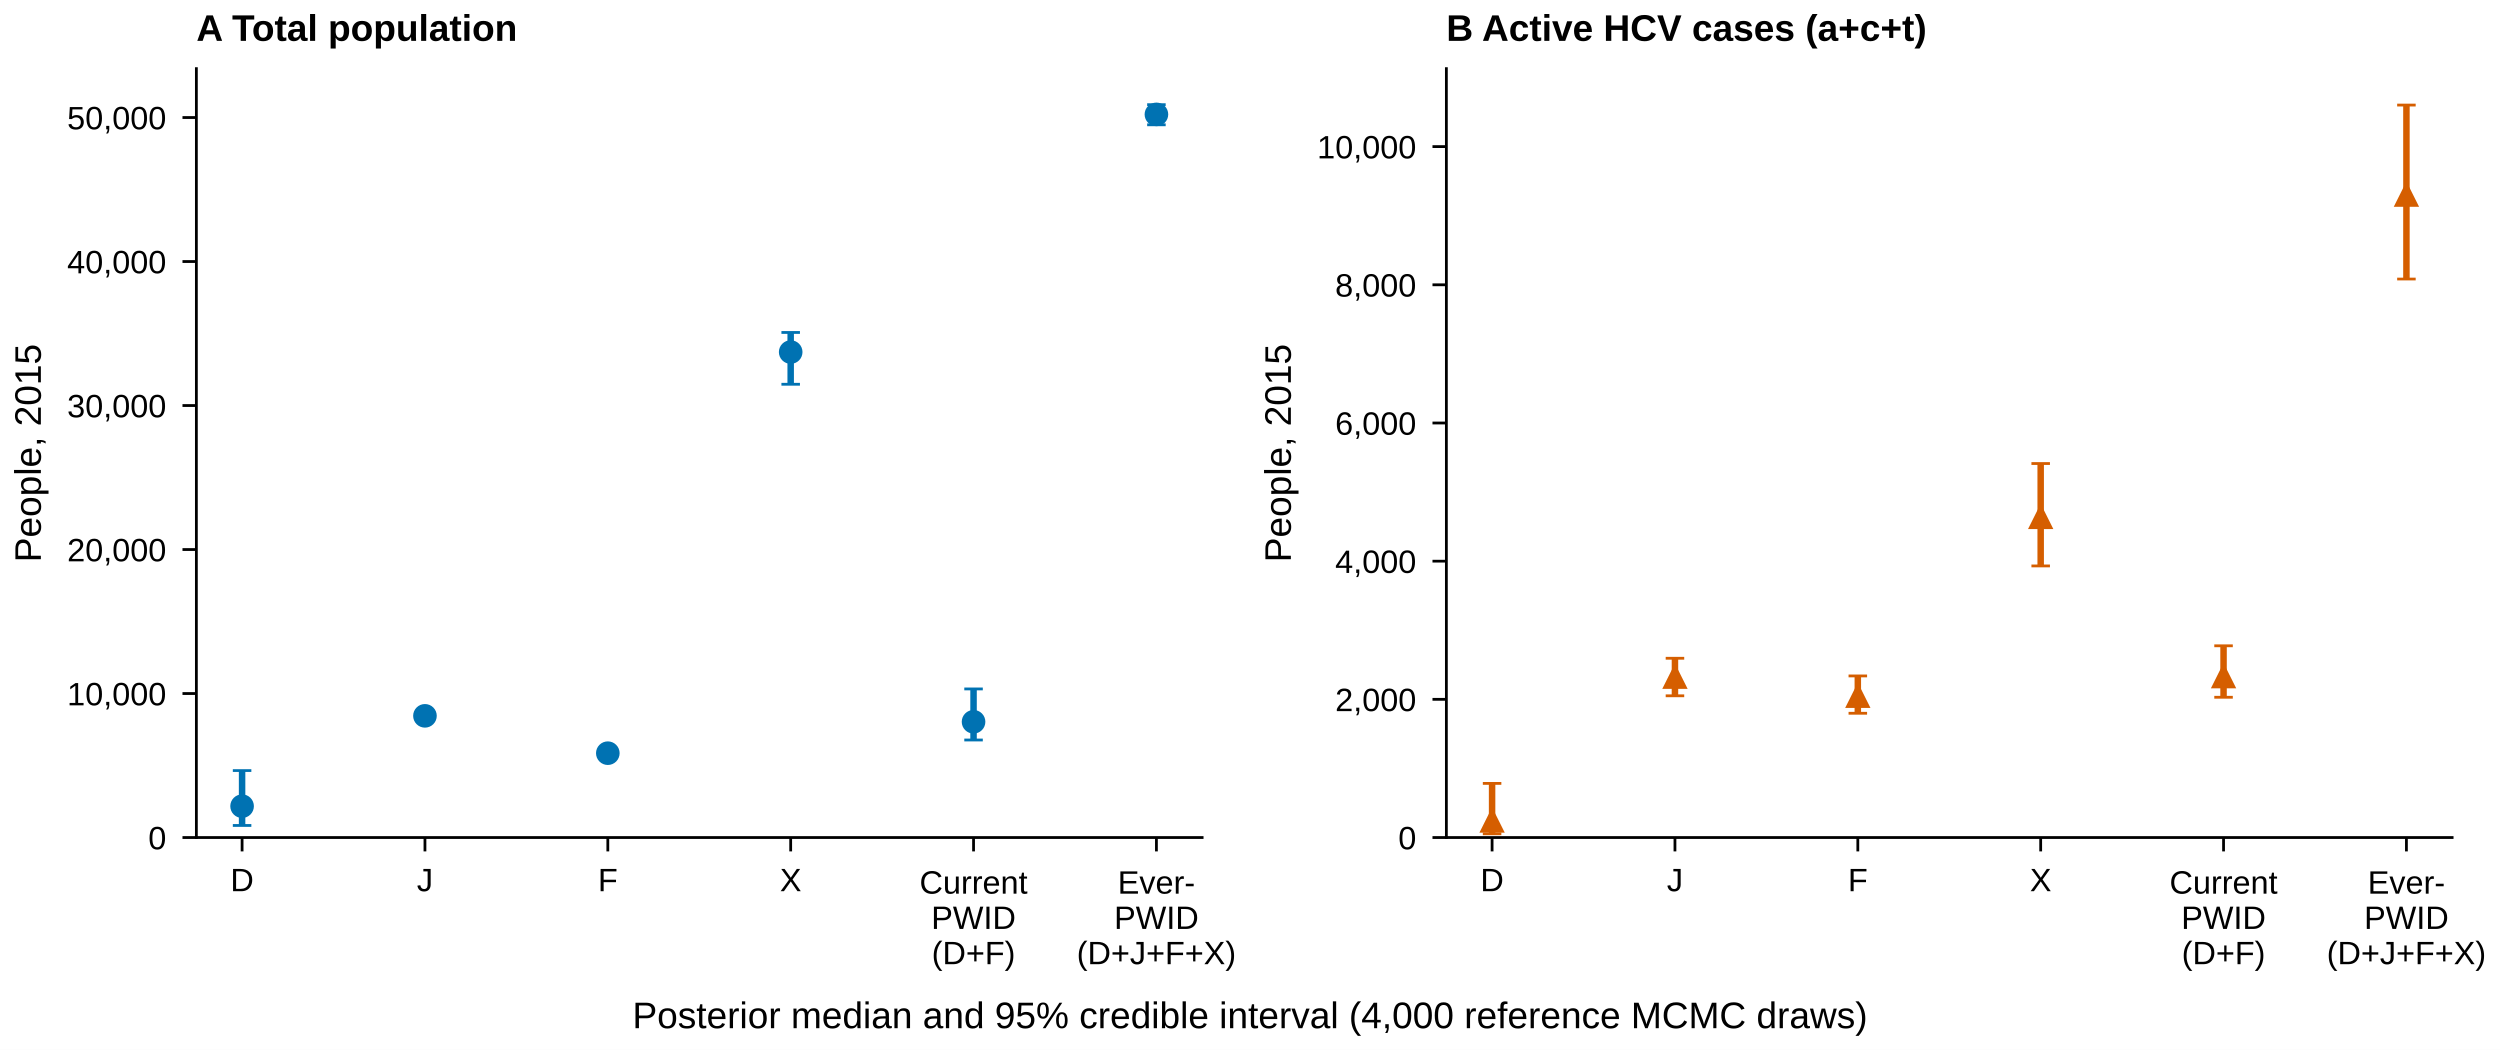
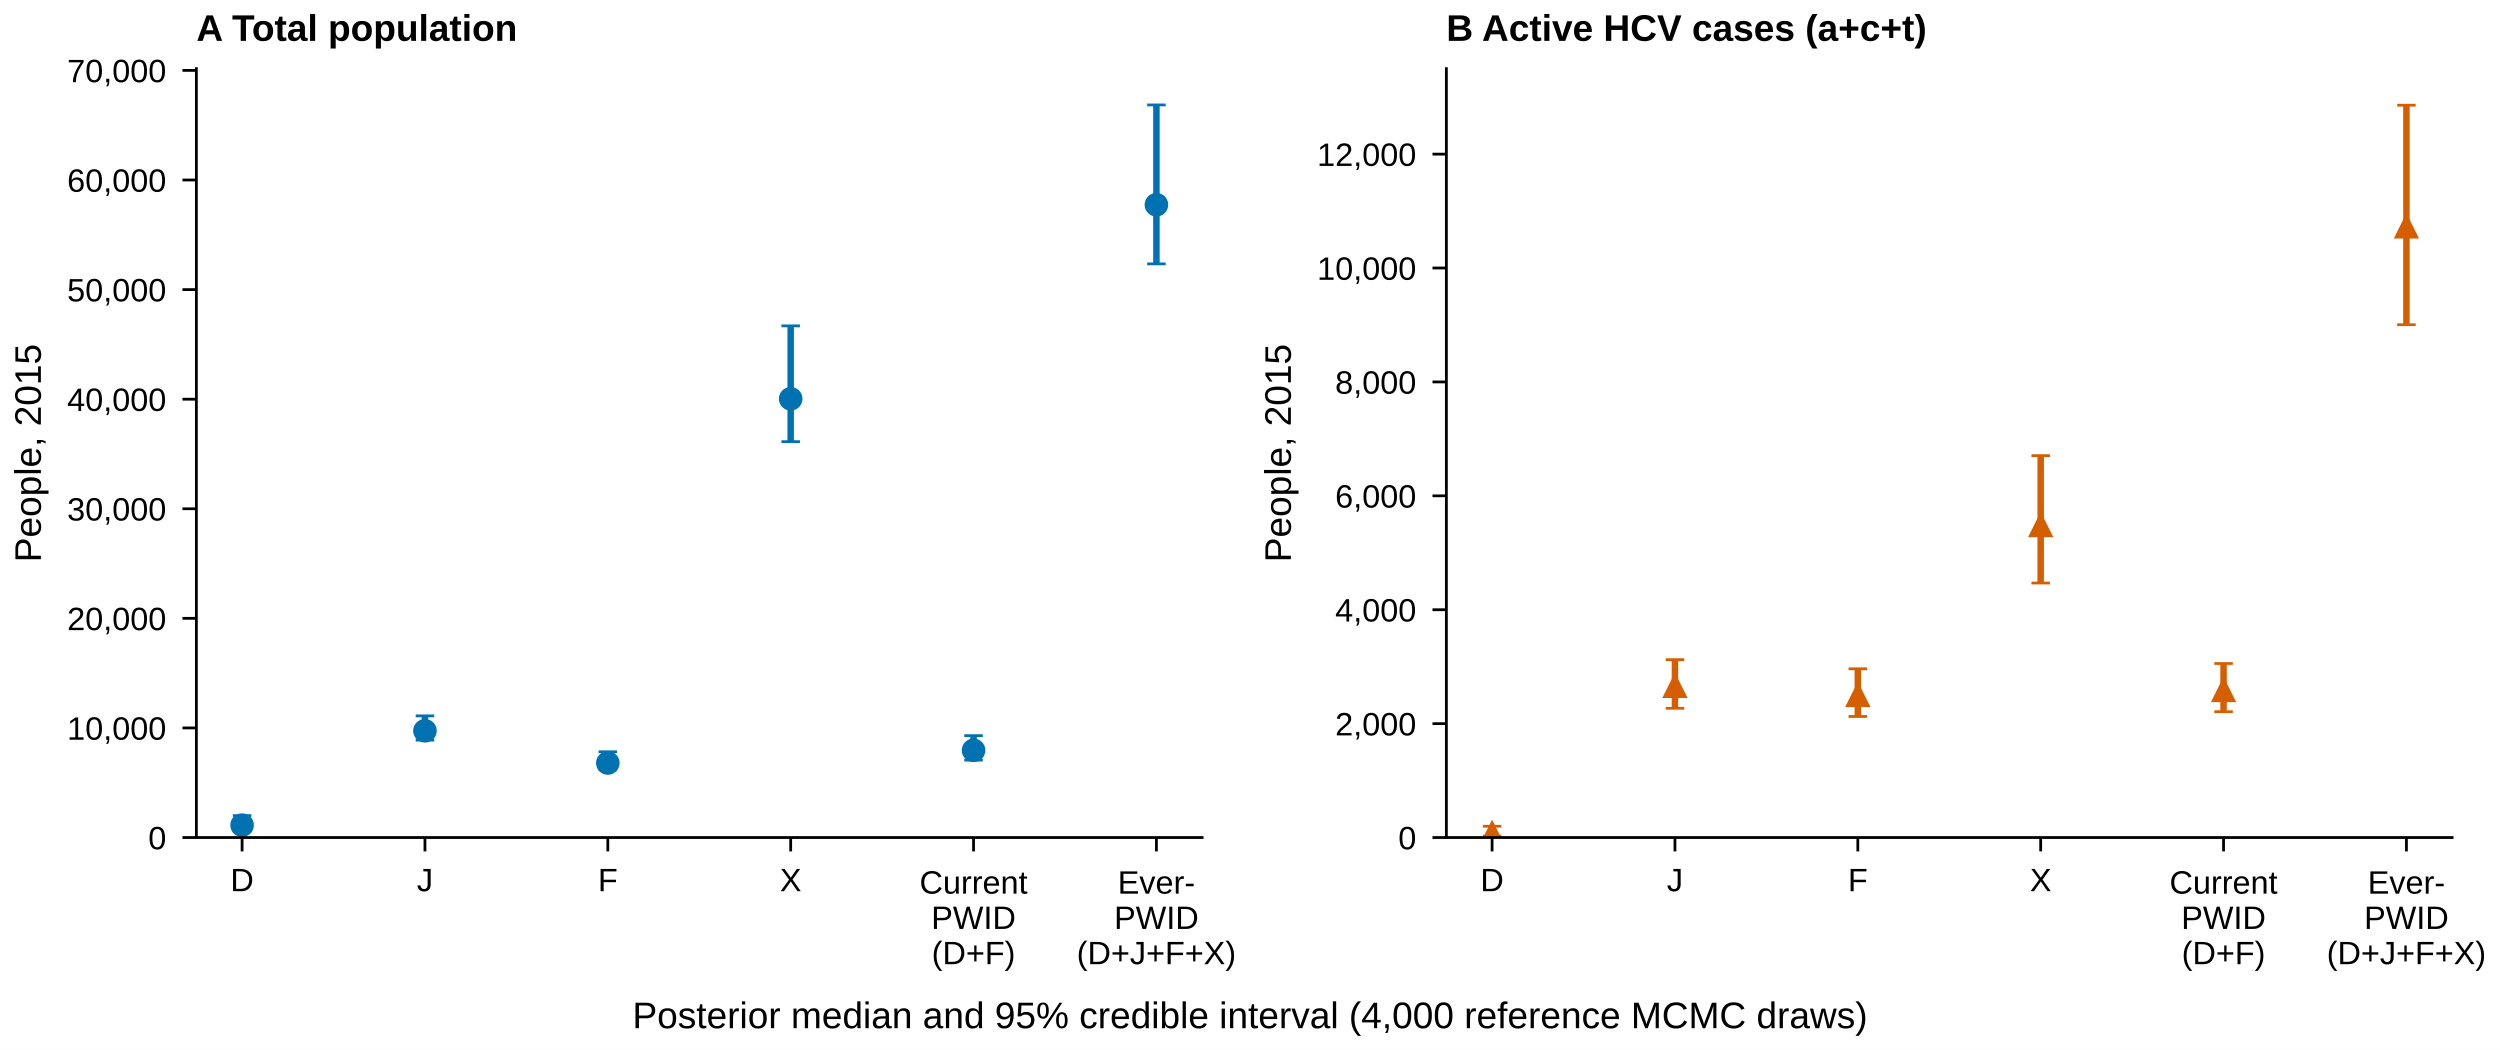
<svg xmlns="http://www.w3.org/2000/svg" xmlns:xlink="http://www.w3.org/1999/xlink" width="540pt" height="226.772pt" viewBox="0 0 540 226.772" version="1.1">
  <defs>
    <style type="text/css">*{stroke-linejoin: round; stroke-linecap: butt}</style>
  </defs>
  <g id="figure_1">
    <g id="patch_1">
      <path d="M 0 226.772  L 540 226.772  L 540 0  L 0 0  z " style="fill: #ffffff" />
    </g>
    <g id="axes_1">
      <g id="patch_2">
        <path d="M 42.416 180.907  L 259.661 180.907  L 259.661 14.824  L 42.416 14.824  z " style="fill: #ffffff" />
      </g>
      <g id="matplotlib.axis_1">
        <g id="xtick_1">
          <g id="line2d_1">
            <defs>
-               <path id="m31b1b0a146" d="M 0 0  L 0 3  " style="stroke: #000000; stroke-width: 0.6" />
+               <path id="mb63ee80dbb" d="M 0 0  L 0 3  " style="stroke: #000000; stroke-width: 0.6" />
            </defs>
            <g>
-               <use xlink:href="#m31b1b0a146" x="52.291" y="180.907" style="stroke: #000000; stroke-width: 0.6" />
+               <use xlink:href="#mb63ee80dbb" x="52.291" y="180.907" style="stroke: #000000; stroke-width: 0.6" />
            </g>
          </g>
          <g id="text_1">
            <text style="font-size: 7px; font-family: 'Arial', 'Helvetica', 'DejaVu Sans', sans-serif; text-anchor: middle" x="52.291" y="192.503" transform="rotate(-0 52.29081 192.5031)">D</text>
          </g>
        </g>
        <g id="xtick_2">
          <g id="line2d_2">
            <g>
-               <use xlink:href="#m31b1b0a146" x="91.79" y="180.907" style="stroke: #000000; stroke-width: 0.6" />
+               <use xlink:href="#mb63ee80dbb" x="91.79" y="180.907" style="stroke: #000000; stroke-width: 0.6" />
            </g>
          </g>
          <g id="text_2">
            <text style="font-size: 7px; font-family: 'Arial', 'Helvetica', 'DejaVu Sans', sans-serif; text-anchor: middle" x="91.79" y="192.503" transform="rotate(-0 91.78999 192.5031)">J</text>
          </g>
        </g>
        <g id="xtick_3">
          <g id="line2d_3">
            <g>
-               <use xlink:href="#m31b1b0a146" x="131.289" y="180.907" style="stroke: #000000; stroke-width: 0.6" />
+               <use xlink:href="#mb63ee80dbb" x="131.289" y="180.907" style="stroke: #000000; stroke-width: 0.6" />
            </g>
          </g>
          <g id="text_3">
            <text style="font-size: 7px; font-family: 'Arial', 'Helvetica', 'DejaVu Sans', sans-serif; text-anchor: middle" x="131.289" y="192.503" transform="rotate(-0 131.2892 192.5031)">F</text>
          </g>
        </g>
        <g id="xtick_4">
          <g id="line2d_4">
            <g>
-               <use xlink:href="#m31b1b0a146" x="170.788" y="180.907" style="stroke: #000000; stroke-width: 0.6" />
+               <use xlink:href="#mb63ee80dbb" x="170.788" y="180.907" style="stroke: #000000; stroke-width: 0.6" />
            </g>
          </g>
          <g id="text_4">
            <text style="font-size: 7px; font-family: 'Arial', 'Helvetica', 'DejaVu Sans', sans-serif; text-anchor: middle" x="170.788" y="192.503" transform="rotate(-0 170.7883 192.5031)">X</text>
          </g>
        </g>
        <g id="xtick_5">
          <g id="line2d_5">
            <g>
-               <use xlink:href="#m31b1b0a146" x="210.287" y="180.907" style="stroke: #000000; stroke-width: 0.6" />
+               <use xlink:href="#mb63ee80dbb" x="210.287" y="180.907" style="stroke: #000000; stroke-width: 0.6" />
            </g>
          </g>
          <g id="text_5">
            <text style="font-size: 7px; font-family: 'Arial', 'Helvetica', 'DejaVu Sans', sans-serif" transform="translate(198.6177 193.0277)">Current</text>
            <text style="font-size: 7px; font-family: 'Arial', 'Helvetica', 'DejaVu Sans', sans-serif" transform="translate(201.1492 200.6464)">PWID</text>
            <text style="font-size: 7px; font-family: 'Arial', 'Helvetica', 'DejaVu Sans', sans-serif" transform="translate(201.2471 208.265)">(D+F)</text>
          </g>
        </g>
        <g id="xtick_6">
          <g id="line2d_6">
            <g>
-               <use xlink:href="#m31b1b0a146" x="249.787" y="180.907" style="stroke: #000000; stroke-width: 0.6" />
+               <use xlink:href="#mb63ee80dbb" x="249.787" y="180.907" style="stroke: #000000; stroke-width: 0.6" />
            </g>
          </g>
          <g id="text_6">
            <text style="font-size: 7px; font-family: 'Arial', 'Helvetica', 'DejaVu Sans', sans-serif" transform="translate(241.4249 193.0277)">Ever-</text>
            <text style="font-size: 7px; font-family: 'Arial', 'Helvetica', 'DejaVu Sans', sans-serif" transform="translate(240.6484 200.6464)">PWID</text>
            <text style="font-size: 7px; font-family: 'Arial', 'Helvetica', 'DejaVu Sans', sans-serif" transform="translate(232.5732 208.265)">(D+J+F+X)</text>
          </g>
        </g>
      </g>
      <g id="matplotlib.axis_2">
        <g id="ytick_1">
          <g id="line2d_7">
            <defs>
-               <path id="me8f38b9ac4" d="M 0 0  L -3 0  " style="stroke: #000000; stroke-width: 0.6" />
+               <path id="m1d30acfaff" d="M 0 0  L -3 0  " style="stroke: #000000; stroke-width: 0.6" />
            </defs>
            <g>
-               <use xlink:href="#me8f38b9ac4" x="42.416" y="180.907" style="stroke: #000000; stroke-width: 0.6" />
+               <use xlink:href="#m1d30acfaff" x="42.416" y="180.907" style="stroke: #000000; stroke-width: 0.6" />
            </g>
          </g>
          <g id="text_7">
            <text style="font-size: 7px; font-family: 'Arial', 'Helvetica', 'DejaVu Sans', sans-serif; text-anchor: end" x="35.916" y="183.455" transform="rotate(-0 35.91602 183.455)">0</text>
          </g>
        </g>
        <g id="ytick_2">
          <g id="line2d_8">
            <g>
-               <use xlink:href="#me8f38b9ac4" x="42.416" y="149.803" style="stroke: #000000; stroke-width: 0.6" />
+               <use xlink:href="#m1d30acfaff" x="42.416" y="157.236" style="stroke: #000000; stroke-width: 0.6" />
            </g>
          </g>
          <g id="text_8">
-             <text style="font-size: 7px; font-family: 'Arial', 'Helvetica', 'DejaVu Sans', sans-serif; text-anchor: end" x="35.916" y="152.351" transform="rotate(-0 35.91602 152.3506)">10,000</text>
+             <text style="font-size: 7px; font-family: 'Arial', 'Helvetica', 'DejaVu Sans', sans-serif; text-anchor: end" x="35.916" y="159.784" transform="rotate(-0 35.91602 159.7841)">10,000</text>
          </g>
        </g>
        <g id="ytick_3">
          <g id="line2d_9">
            <g>
-               <use xlink:href="#me8f38b9ac4" x="42.416" y="118.698" style="stroke: #000000; stroke-width: 0.6" />
+               <use xlink:href="#m1d30acfaff" x="42.416" y="133.565" style="stroke: #000000; stroke-width: 0.6" />
            </g>
          </g>
          <g id="text_9">
-             <text style="font-size: 7px; font-family: 'Arial', 'Helvetica', 'DejaVu Sans', sans-serif; text-anchor: end" x="35.916" y="121.246" transform="rotate(-0 35.91602 121.2463)">20,000</text>
+             <text style="font-size: 7px; font-family: 'Arial', 'Helvetica', 'DejaVu Sans', sans-serif; text-anchor: end" x="35.916" y="136.113" transform="rotate(-0 35.91602 136.1132)">20,000</text>
          </g>
        </g>
        <g id="ytick_4">
          <g id="line2d_10">
            <g>
-               <use xlink:href="#me8f38b9ac4" x="42.416" y="87.594" style="stroke: #000000; stroke-width: 0.6" />
+               <use xlink:href="#m1d30acfaff" x="42.416" y="109.894" style="stroke: #000000; stroke-width: 0.6" />
            </g>
          </g>
          <g id="text_10">
-             <text style="font-size: 7px; font-family: 'Arial', 'Helvetica', 'DejaVu Sans', sans-serif; text-anchor: end" x="35.916" y="90.142" transform="rotate(-0 35.91602 90.14199)">30,000</text>
+             <text style="font-size: 7px; font-family: 'Arial', 'Helvetica', 'DejaVu Sans', sans-serif; text-anchor: end" x="35.916" y="112.442" transform="rotate(-0 35.91602 112.4423)">30,000</text>
          </g>
        </g>
        <g id="ytick_5">
          <g id="line2d_11">
            <g>
-               <use xlink:href="#me8f38b9ac4" x="42.416" y="56.49" style="stroke: #000000; stroke-width: 0.6" />
+               <use xlink:href="#m1d30acfaff" x="42.416" y="86.223" style="stroke: #000000; stroke-width: 0.6" />
            </g>
          </g>
          <g id="text_11">
-             <text style="font-size: 7px; font-family: 'Arial', 'Helvetica', 'DejaVu Sans', sans-serif; text-anchor: end" x="35.916" y="59.038" transform="rotate(-0 35.91602 59.03766)">40,000</text>
+             <text style="font-size: 7px; font-family: 'Arial', 'Helvetica', 'DejaVu Sans', sans-serif; text-anchor: end" x="35.916" y="88.771" transform="rotate(-0 35.91602 88.77146)">40,000</text>
          </g>
        </g>
        <g id="ytick_6">
          <g id="line2d_12">
            <g>
-               <use xlink:href="#me8f38b9ac4" x="42.416" y="25.385" style="stroke: #000000; stroke-width: 0.6" />
+               <use xlink:href="#m1d30acfaff" x="42.416" y="62.552" style="stroke: #000000; stroke-width: 0.6" />
            </g>
          </g>
          <g id="text_12">
-             <text style="font-size: 7px; font-family: 'Arial', 'Helvetica', 'DejaVu Sans', sans-serif; text-anchor: end" x="35.916" y="27.933" transform="rotate(-0 35.91602 27.93334)">50,000</text>
-           </g>
-         </g>
-         <g id="text_13">
+             <text style="font-size: 7px; font-family: 'Arial', 'Helvetica', 'DejaVu Sans', sans-serif; text-anchor: end" x="35.916" y="65.101" transform="rotate(-0 35.91602 65.10058)">50,000</text>
+           </g>
+         </g>
+         <g id="ytick_7">
+           <g id="line2d_13">
+             <g>
+               <use xlink:href="#m1d30acfaff" x="42.416" y="38.882" style="stroke: #000000; stroke-width: 0.6" />
+             </g>
+           </g>
+           <g id="text_13">
+             <text style="font-size: 7px; font-family: 'Arial', 'Helvetica', 'DejaVu Sans', sans-serif; text-anchor: end" x="35.916" y="41.43" transform="rotate(-0 35.91602 41.4297)">60,000</text>
+           </g>
+         </g>
+         <g id="ytick_8">
+           <g id="line2d_14">
+             <g>
+               <use xlink:href="#m1d30acfaff" x="42.416" y="15.211" style="stroke: #000000; stroke-width: 0.6" />
+             </g>
+           </g>
+           <g id="text_14">
+             <text style="font-size: 7px; font-family: 'Arial', 'Helvetica', 'DejaVu Sans', sans-serif; text-anchor: end" x="35.916" y="17.759" transform="rotate(-0 35.91602 17.75883)">70,000</text>
+           </g>
+         </g>
+         <g id="text_15">
          <text style="font-size: 8px; font-family: 'Arial', 'Helvetica', 'DejaVu Sans', sans-serif; text-anchor: middle" x="8.824" y="97.866" transform="rotate(-90 8.824459 97.86567)">People, 2015</text>
        </g>
      </g>
      <g id="LineCollection_1">
-         <path d="M 52.291 178.297  L 52.291 166.441  " clip-path="url(#pb25c9d5047)" style="fill: none; stroke: #0072b2; stroke-width: 1.4" />
-         <path d="M 91.79 155.144  L 91.79 154.405  " clip-path="url(#pb25c9d5047)" style="fill: none; stroke: #0072b2; stroke-width: 1.4" />
-         <path d="M 131.289 163.288  L 131.289 162.409  " clip-path="url(#pb25c9d5047)" style="fill: none; stroke: #0072b2; stroke-width: 1.4" />
-         <path d="M 170.788 83.003  L 170.788 71.814  " clip-path="url(#pb25c9d5047)" style="fill: none; stroke: #0072b2; stroke-width: 1.4" />
-         <path d="M 210.287 159.844  L 210.287 148.809  " clip-path="url(#pb25c9d5047)" style="fill: none; stroke: #0072b2; stroke-width: 1.4" />
-         <path d="M 249.787 26.954  L 249.787 22.609  " clip-path="url(#pb25c9d5047)" style="fill: none; stroke: #0072b2; stroke-width: 1.4" />
-       </g>
-       <g id="line2d_13">
-         <defs>
-           <path id="mca76fa89ed" d="M 2 0  L -2 -0  " style="stroke: #0072b2; stroke-width: 0.6" />
-         </defs>
-         <g clip-path="url(#pb25c9d5047)">
-           <use xlink:href="#mca76fa89ed" x="52.291" y="178.297" style="fill: #0072b2; stroke: #0072b2; stroke-width: 0.6" />
-           <use xlink:href="#mca76fa89ed" x="91.79" y="155.144" style="fill: #0072b2; stroke: #0072b2; stroke-width: 0.6" />
-           <use xlink:href="#mca76fa89ed" x="131.289" y="163.288" style="fill: #0072b2; stroke: #0072b2; stroke-width: 0.6" />
-           <use xlink:href="#mca76fa89ed" x="170.788" y="83.003" style="fill: #0072b2; stroke: #0072b2; stroke-width: 0.6" />
-           <use xlink:href="#mca76fa89ed" x="210.287" y="159.844" style="fill: #0072b2; stroke: #0072b2; stroke-width: 0.6" />
-           <use xlink:href="#mca76fa89ed" x="249.787" y="26.954" style="fill: #0072b2; stroke: #0072b2; stroke-width: 0.6" />
-         </g>
-       </g>
-       <g id="line2d_14">
-         <g clip-path="url(#pb25c9d5047)">
-           <use xlink:href="#mca76fa89ed" x="52.291" y="166.441" style="fill: #0072b2; stroke: #0072b2; stroke-width: 0.6" />
-           <use xlink:href="#mca76fa89ed" x="91.79" y="154.405" style="fill: #0072b2; stroke: #0072b2; stroke-width: 0.6" />
-           <use xlink:href="#mca76fa89ed" x="131.289" y="162.409" style="fill: #0072b2; stroke: #0072b2; stroke-width: 0.6" />
-           <use xlink:href="#mca76fa89ed" x="170.788" y="71.814" style="fill: #0072b2; stroke: #0072b2; stroke-width: 0.6" />
-           <use xlink:href="#mca76fa89ed" x="210.287" y="148.809" style="fill: #0072b2; stroke: #0072b2; stroke-width: 0.6" />
-           <use xlink:href="#mca76fa89ed" x="249.787" y="22.609" style="fill: #0072b2; stroke: #0072b2; stroke-width: 0.6" />
-         </g>
+         <path d="M 52.291 179.542  L 52.291 176.162  " clip-path="url(#p905547ead1)" style="fill: none; stroke: #0072b2; stroke-width: 1.4" />
+         <path d="M 91.79 159.866  L 91.79 154.623  " clip-path="url(#p905547ead1)" style="fill: none; stroke: #0072b2; stroke-width: 1.4" />
+         <path d="M 131.289 166.256  L 131.289 162.38  " clip-path="url(#p905547ead1)" style="fill: none; stroke: #0072b2; stroke-width: 1.4" />
+         <path d="M 170.788 95.401  L 170.788 70.389  " clip-path="url(#p905547ead1)" style="fill: none; stroke: #0072b2; stroke-width: 1.4" />
+         <path d="M 210.287 164.191  L 210.287 158.899  " clip-path="url(#p905547ead1)" style="fill: none; stroke: #0072b2; stroke-width: 1.4" />
+         <path d="M 249.787 56.99  L 249.787 22.668  " clip-path="url(#p905547ead1)" style="fill: none; stroke: #0072b2; stroke-width: 1.4" />
      </g>
      <g id="line2d_15">
        <defs>
-           <path id="m971de6d40f" d="M 0 2.25  C 0.597 2.25 1.169 2.013 1.591 1.591  C 2.013 1.169 2.25 0.597 2.25 0  C 2.25 -0.597 2.013 -1.169 1.591 -1.591  C 1.169 -2.013 0.597 -2.25 0 -2.25  C -0.597 -2.25 -1.169 -2.013 -1.591 -1.591  C -2.013 -1.169 -2.25 -0.597 -2.25 0  C -2.25 0.597 -2.013 1.169 -1.591 1.591  C -1.169 2.013 -0.597 2.25 0 2.25  z " style="stroke: #0072b2; stroke-width: 0.6" />
+           <path id="m2bbb04036a" d="M 2 0  L -2 -0  " style="stroke: #0072b2; stroke-width: 0.6" />
        </defs>
-         <g clip-path="url(#pb25c9d5047)">
-           <use xlink:href="#m971de6d40f" x="52.291" y="174.133" style="fill: #0072b2; stroke: #0072b2; stroke-width: 0.6" />
-           <use xlink:href="#m971de6d40f" x="91.79" y="154.621" style="fill: #0072b2; stroke: #0072b2; stroke-width: 0.6" />
-           <use xlink:href="#m971de6d40f" x="131.289" y="162.688" style="fill: #0072b2; stroke: #0072b2; stroke-width: 0.6" />
-           <use xlink:href="#m971de6d40f" x="170.788" y="76.044" style="fill: #0072b2; stroke: #0072b2; stroke-width: 0.6" />
-           <use xlink:href="#m971de6d40f" x="210.287" y="155.906" style="fill: #0072b2; stroke: #0072b2; stroke-width: 0.6" />
-           <use xlink:href="#m971de6d40f" x="249.787" y="24.708" style="fill: #0072b2; stroke: #0072b2; stroke-width: 0.6" />
+         <g clip-path="url(#p905547ead1)">
+           <use xlink:href="#m2bbb04036a" x="52.291" y="179.542" style="fill: #0072b2; stroke: #0072b2; stroke-width: 0.6" />
+           <use xlink:href="#m2bbb04036a" x="91.79" y="159.866" style="fill: #0072b2; stroke: #0072b2; stroke-width: 0.6" />
+           <use xlink:href="#m2bbb04036a" x="131.289" y="166.256" style="fill: #0072b2; stroke: #0072b2; stroke-width: 0.6" />
+           <use xlink:href="#m2bbb04036a" x="170.788" y="95.401" style="fill: #0072b2; stroke: #0072b2; stroke-width: 0.6" />
+           <use xlink:href="#m2bbb04036a" x="210.287" y="164.191" style="fill: #0072b2; stroke: #0072b2; stroke-width: 0.6" />
+           <use xlink:href="#m2bbb04036a" x="249.787" y="56.99" style="fill: #0072b2; stroke: #0072b2; stroke-width: 0.6" />
+         </g>
+       </g>
+       <g id="line2d_16">
+         <g clip-path="url(#p905547ead1)">
+           <use xlink:href="#m2bbb04036a" x="52.291" y="176.162" style="fill: #0072b2; stroke: #0072b2; stroke-width: 0.6" />
+           <use xlink:href="#m2bbb04036a" x="91.79" y="154.623" style="fill: #0072b2; stroke: #0072b2; stroke-width: 0.6" />
+           <use xlink:href="#m2bbb04036a" x="131.289" y="162.38" style="fill: #0072b2; stroke: #0072b2; stroke-width: 0.6" />
+           <use xlink:href="#m2bbb04036a" x="170.788" y="70.389" style="fill: #0072b2; stroke: #0072b2; stroke-width: 0.6" />
+           <use xlink:href="#m2bbb04036a" x="210.287" y="158.899" style="fill: #0072b2; stroke: #0072b2; stroke-width: 0.6" />
+           <use xlink:href="#m2bbb04036a" x="249.787" y="22.668" style="fill: #0072b2; stroke: #0072b2; stroke-width: 0.6" />
+         </g>
+       </g>
+       <g id="line2d_17">
+         <defs>
+           <path id="m209878ca1c" d="M 0 2.25  C 0.597 2.25 1.169 2.013 1.591 1.591  C 2.013 1.169 2.25 0.597 2.25 0  C 2.25 -0.597 2.013 -1.169 1.591 -1.591  C 1.169 -2.013 0.597 -2.25 0 -2.25  C -0.597 -2.25 -1.169 -2.013 -1.591 -1.591  C -2.013 -1.169 -2.25 -0.597 -2.25 0  C -2.25 0.597 -2.013 1.169 -1.591 1.591  C -1.169 2.013 -0.597 2.25 0 2.25  z " style="stroke: #0072b2; stroke-width: 0.6" />
+         </defs>
+         <g clip-path="url(#p905547ead1)">
+           <use xlink:href="#m209878ca1c" x="52.291" y="178.232" style="fill: #0072b2; stroke: #0072b2; stroke-width: 0.6" />
+           <use xlink:href="#m209878ca1c" x="91.79" y="157.85" style="fill: #0072b2; stroke: #0072b2; stroke-width: 0.6" />
+           <use xlink:href="#m209878ca1c" x="131.289" y="164.805" style="fill: #0072b2; stroke: #0072b2; stroke-width: 0.6" />
+           <use xlink:href="#m209878ca1c" x="170.788" y="86.14" style="fill: #0072b2; stroke: #0072b2; stroke-width: 0.6" />
+           <use xlink:href="#m209878ca1c" x="210.287" y="162.071" style="fill: #0072b2; stroke: #0072b2; stroke-width: 0.6" />
+           <use xlink:href="#m209878ca1c" x="249.787" y="44.226" style="fill: #0072b2; stroke: #0072b2; stroke-width: 0.6" />
        </g>
      </g>
      <g id="patch_3">
        <path d="M 42.416 180.907  L 42.416 14.824  " style="fill: none; stroke: #000000; stroke-width: 0.6; stroke-linejoin: miter; stroke-linecap: square" />
      </g>
      <g id="patch_4">
        <path d="M 42.416 180.907  L 259.661 180.907  " style="fill: none; stroke: #000000; stroke-width: 0.6; stroke-linejoin: miter; stroke-linecap: square" />
      </g>
-       <g id="text_14">
+       <g id="text_16">
        <text style="font-weight: 700; font-size: 8px; font-family: 'Arial', 'Helvetica', 'DejaVu Sans', sans-serif; text-anchor: start" x="42.416" y="8.824" transform="rotate(-0 42.41602 8.824459)">A  Total population</text>
      </g>
    </g>
    <g id="axes_2">
      <g id="patch_5">
        <path d="M 312.416 180.907  L 529.661 180.907  L 529.661 14.824  L 312.416 14.824  z " style="fill: #ffffff" />
      </g>
      <g id="matplotlib.axis_3">
        <g id="xtick_7">
-           <g id="line2d_16">
-             <g>
-               <use xlink:href="#m31b1b0a146" x="322.291" y="180.907" style="stroke: #000000; stroke-width: 0.6" />
-             </g>
-           </g>
-           <g id="text_15">
+           <g id="line2d_18">
+             <g>
+               <use xlink:href="#mb63ee80dbb" x="322.291" y="180.907" style="stroke: #000000; stroke-width: 0.6" />
+             </g>
+           </g>
+           <g id="text_17">
            <text style="font-size: 7px; font-family: 'Arial', 'Helvetica', 'DejaVu Sans', sans-serif; text-anchor: middle" x="322.291" y="192.503" transform="rotate(-0 322.2908 192.5031)">D</text>
          </g>
        </g>
        <g id="xtick_8">
-           <g id="line2d_17">
-             <g>
-               <use xlink:href="#m31b1b0a146" x="361.79" y="180.907" style="stroke: #000000; stroke-width: 0.6" />
-             </g>
-           </g>
-           <g id="text_16">
+           <g id="line2d_19">
+             <g>
+               <use xlink:href="#mb63ee80dbb" x="361.79" y="180.907" style="stroke: #000000; stroke-width: 0.6" />
+             </g>
+           </g>
+           <g id="text_18">
            <text style="font-size: 7px; font-family: 'Arial', 'Helvetica', 'DejaVu Sans', sans-serif; text-anchor: middle" x="361.79" y="192.503" transform="rotate(-0 361.79 192.5031)">J</text>
          </g>
        </g>
        <g id="xtick_9">
-           <g id="line2d_18">
-             <g>
-               <use xlink:href="#m31b1b0a146" x="401.289" y="180.907" style="stroke: #000000; stroke-width: 0.6" />
-             </g>
-           </g>
-           <g id="text_17">
+           <g id="line2d_20">
+             <g>
+               <use xlink:href="#mb63ee80dbb" x="401.289" y="180.907" style="stroke: #000000; stroke-width: 0.6" />
+             </g>
+           </g>
+           <g id="text_19">
            <text style="font-size: 7px; font-family: 'Arial', 'Helvetica', 'DejaVu Sans', sans-serif; text-anchor: middle" x="401.289" y="192.503" transform="rotate(-0 401.2892 192.5031)">F</text>
          </g>
        </g>
        <g id="xtick_10">
-           <g id="line2d_19">
-             <g>
-               <use xlink:href="#m31b1b0a146" x="440.788" y="180.907" style="stroke: #000000; stroke-width: 0.6" />
-             </g>
-           </g>
-           <g id="text_18">
+           <g id="line2d_21">
+             <g>
+               <use xlink:href="#mb63ee80dbb" x="440.788" y="180.907" style="stroke: #000000; stroke-width: 0.6" />
+             </g>
+           </g>
+           <g id="text_20">
            <text style="font-size: 7px; font-family: 'Arial', 'Helvetica', 'DejaVu Sans', sans-serif; text-anchor: middle" x="440.788" y="192.503" transform="rotate(-0 440.7883 192.5031)">X</text>
          </g>
        </g>
        <g id="xtick_11">
-           <g id="line2d_20">
-             <g>
-               <use xlink:href="#m31b1b0a146" x="480.287" y="180.907" style="stroke: #000000; stroke-width: 0.6" />
-             </g>
-           </g>
-           <g id="text_19">
+           <g id="line2d_22">
+             <g>
+               <use xlink:href="#mb63ee80dbb" x="480.287" y="180.907" style="stroke: #000000; stroke-width: 0.6" />
+             </g>
+           </g>
+           <g id="text_21">
            <text style="font-size: 7px; font-family: 'Arial', 'Helvetica', 'DejaVu Sans', sans-serif" transform="translate(468.6177 193.0277)">Current</text>
            <text style="font-size: 7px; font-family: 'Arial', 'Helvetica', 'DejaVu Sans', sans-serif" transform="translate(471.1492 200.6464)">PWID</text>
            <text style="font-size: 7px; font-family: 'Arial', 'Helvetica', 'DejaVu Sans', sans-serif" transform="translate(471.2471 208.265)">(D+F)</text>
          </g>
        </g>
        <g id="xtick_12">
-           <g id="line2d_21">
-             <g>
-               <use xlink:href="#m31b1b0a146" x="519.787" y="180.907" style="stroke: #000000; stroke-width: 0.6" />
-             </g>
-           </g>
-           <g id="text_20">
+           <g id="line2d_23">
+             <g>
+               <use xlink:href="#mb63ee80dbb" x="519.787" y="180.907" style="stroke: #000000; stroke-width: 0.6" />
+             </g>
+           </g>
+           <g id="text_22">
            <text style="font-size: 7px; font-family: 'Arial', 'Helvetica', 'DejaVu Sans', sans-serif" transform="translate(511.425 193.0277)">Ever-</text>
            <text style="font-size: 7px; font-family: 'Arial', 'Helvetica', 'DejaVu Sans', sans-serif" transform="translate(510.6484 200.6464)">PWID</text>
            <text style="font-size: 7px; font-family: 'Arial', 'Helvetica', 'DejaVu Sans', sans-serif" transform="translate(502.5732 208.265)">(D+J+F+X)</text>
          </g>
        </g>
      </g>
      <g id="matplotlib.axis_4">
-         <g id="ytick_7">
-           <g id="line2d_22">
-             <g>
-               <use xlink:href="#me8f38b9ac4" x="312.416" y="180.907" style="stroke: #000000; stroke-width: 0.6" />
-             </g>
-           </g>
-           <g id="text_21">
-             <text style="font-size: 7px; font-family: 'Arial', 'Helvetica', 'DejaVu Sans', sans-serif; text-anchor: end" x="305.916" y="183.455" transform="rotate(-0 305.916 183.455)">0</text>
-           </g>
-         </g>
-         <g id="ytick_8">
-           <g id="line2d_23">
-             <g>
-               <use xlink:href="#me8f38b9ac4" x="312.416" y="151.06" style="stroke: #000000; stroke-width: 0.6" />
-             </g>
-           </g>
-           <g id="text_22">
-             <text style="font-size: 7px; font-family: 'Arial', 'Helvetica', 'DejaVu Sans', sans-serif; text-anchor: end" x="305.916" y="153.608" transform="rotate(-0 305.916 153.6077)">2,000</text>
-           </g>
-         </g>
        <g id="ytick_9">
          <g id="line2d_24">
            <g>
-               <use xlink:href="#me8f38b9ac4" x="312.416" y="121.212" style="stroke: #000000; stroke-width: 0.6" />
+               <use xlink:href="#m1d30acfaff" x="312.416" y="180.907" style="stroke: #000000; stroke-width: 0.6" />
            </g>
          </g>
          <g id="text_23">
-             <text style="font-size: 7px; font-family: 'Arial', 'Helvetica', 'DejaVu Sans', sans-serif; text-anchor: end" x="305.916" y="123.76" transform="rotate(-0 305.916 123.7604)">4,000</text>
+             <text style="font-size: 7px; font-family: 'Arial', 'Helvetica', 'DejaVu Sans', sans-serif; text-anchor: end" x="305.916" y="183.455" transform="rotate(-0 305.916 183.455)">0</text>
          </g>
        </g>
        <g id="ytick_10">
          <g id="line2d_25">
            <g>
-               <use xlink:href="#me8f38b9ac4" x="312.416" y="91.365" style="stroke: #000000; stroke-width: 0.6" />
+               <use xlink:href="#m1d30acfaff" x="312.416" y="156.304" style="stroke: #000000; stroke-width: 0.6" />
            </g>
          </g>
          <g id="text_24">
-             <text style="font-size: 7px; font-family: 'Arial', 'Helvetica', 'DejaVu Sans', sans-serif; text-anchor: end" x="305.916" y="93.913" transform="rotate(-0 305.916 93.91312)">6,000</text>
+             <text style="font-size: 7px; font-family: 'Arial', 'Helvetica', 'DejaVu Sans', sans-serif; text-anchor: end" x="305.916" y="158.852" transform="rotate(-0 305.916 158.8521)">2,000</text>
          </g>
        </g>
        <g id="ytick_11">
          <g id="line2d_26">
            <g>
-               <use xlink:href="#me8f38b9ac4" x="312.416" y="61.518" style="stroke: #000000; stroke-width: 0.6" />
+               <use xlink:href="#m1d30acfaff" x="312.416" y="131.701" style="stroke: #000000; stroke-width: 0.6" />
            </g>
          </g>
          <g id="text_25">
-             <text style="font-size: 7px; font-family: 'Arial', 'Helvetica', 'DejaVu Sans', sans-serif; text-anchor: end" x="305.916" y="64.066" transform="rotate(-0 305.916 64.06584)">8,000</text>
+             <text style="font-size: 7px; font-family: 'Arial', 'Helvetica', 'DejaVu Sans', sans-serif; text-anchor: end" x="305.916" y="134.249" transform="rotate(-0 305.916 134.2493)">4,000</text>
          </g>
        </g>
        <g id="ytick_12">
          <g id="line2d_27">
            <g>
-               <use xlink:href="#me8f38b9ac4" x="312.416" y="31.67" style="stroke: #000000; stroke-width: 0.6" />
+               <use xlink:href="#m1d30acfaff" x="312.416" y="107.098" style="stroke: #000000; stroke-width: 0.6" />
            </g>
          </g>
          <g id="text_26">
-             <text style="font-size: 7px; font-family: 'Arial', 'Helvetica', 'DejaVu Sans', sans-serif; text-anchor: end" x="305.916" y="34.219" transform="rotate(-0 305.916 34.21856)">10,000</text>
-           </g>
-         </g>
-         <g id="text_27">
+             <text style="font-size: 7px; font-family: 'Arial', 'Helvetica', 'DejaVu Sans', sans-serif; text-anchor: end" x="305.916" y="109.646" transform="rotate(-0 305.916 109.6465)">6,000</text>
+           </g>
+         </g>
+         <g id="ytick_13">
+           <g id="line2d_28">
+             <g>
+               <use xlink:href="#m1d30acfaff" x="312.416" y="82.496" style="stroke: #000000; stroke-width: 0.6" />
+             </g>
+           </g>
+           <g id="text_27">
+             <text style="font-size: 7px; font-family: 'Arial', 'Helvetica', 'DejaVu Sans', sans-serif; text-anchor: end" x="305.916" y="85.044" transform="rotate(-0 305.916 85.04366)">8,000</text>
+           </g>
+         </g>
+         <g id="ytick_14">
+           <g id="line2d_29">
+             <g>
+               <use xlink:href="#m1d30acfaff" x="312.416" y="57.893" style="stroke: #000000; stroke-width: 0.6" />
+             </g>
+           </g>
+           <g id="text_28">
+             <text style="font-size: 7px; font-family: 'Arial', 'Helvetica', 'DejaVu Sans', sans-serif; text-anchor: end" x="305.916" y="60.441" transform="rotate(-0 305.916 60.44083)">10,000</text>
+           </g>
+         </g>
+         <g id="ytick_15">
+           <g id="line2d_30">
+             <g>
+               <use xlink:href="#m1d30acfaff" x="312.416" y="33.29" style="stroke: #000000; stroke-width: 0.6" />
+             </g>
+           </g>
+           <g id="text_29">
+             <text style="font-size: 7px; font-family: 'Arial', 'Helvetica', 'DejaVu Sans', sans-serif; text-anchor: end" x="305.916" y="35.838" transform="rotate(-0 305.916 35.83801)">12,000</text>
+           </g>
+         </g>
+         <g id="text_30">
          <text style="font-size: 8px; font-family: 'Arial', 'Helvetica', 'DejaVu Sans', sans-serif; text-anchor: middle" x="278.824" y="97.866" transform="rotate(-90 278.8245 97.86567)">People, 2015</text>
        </g>
      </g>
      <g id="LineCollection_2">
-         <path d="M 322.291 180.106  L 322.291 169.218  " clip-path="url(#pb775fe7ac1)" style="fill: none; stroke: #d55e00; stroke-width: 1.4" />
-         <path d="M 361.79 150.297  L 361.79 142.187  " clip-path="url(#pb775fe7ac1)" style="fill: none; stroke: #d55e00; stroke-width: 1.4" />
-         <path d="M 401.289 154.066  L 401.289 146.004  " clip-path="url(#pb775fe7ac1)" style="fill: none; stroke: #d55e00; stroke-width: 1.4" />
-         <path d="M 440.788 122.237  L 440.788 100.124  " clip-path="url(#pb775fe7ac1)" style="fill: none; stroke: #d55e00; stroke-width: 1.4" />
-         <path d="M 480.287 150.609  L 480.287 139.492  " clip-path="url(#pb775fe7ac1)" style="fill: none; stroke: #d55e00; stroke-width: 1.4" />
-         <path d="M 519.787 60.27  L 519.787 22.695  " clip-path="url(#pb775fe7ac1)" style="fill: none; stroke: #d55e00; stroke-width: 1.4" />
-       </g>
-       <g id="line2d_28">
+         <path d="M 322.291 180.602  L 322.291 178.467  " clip-path="url(#p1245a87ae7)" style="fill: none; stroke: #d55e00; stroke-width: 1.4" />
+         <path d="M 361.79 152.995  L 361.79 142.49  " clip-path="url(#p1245a87ae7)" style="fill: none; stroke: #d55e00; stroke-width: 1.4" />
+         <path d="M 401.289 154.758  L 401.289 144.46  " clip-path="url(#p1245a87ae7)" style="fill: none; stroke: #d55e00; stroke-width: 1.4" />
+         <path d="M 440.788 125.936  L 440.788 98.425  " clip-path="url(#p1245a87ae7)" style="fill: none; stroke: #d55e00; stroke-width: 1.4" />
+         <path d="M 480.287 153.726  L 480.287 143.318  " clip-path="url(#p1245a87ae7)" style="fill: none; stroke: #d55e00; stroke-width: 1.4" />
+         <path d="M 519.787 70.135  L 519.787 22.719  " clip-path="url(#p1245a87ae7)" style="fill: none; stroke: #d55e00; stroke-width: 1.4" />
+       </g>
+       <g id="line2d_31">
        <defs>
-           <path id="m921df420fc" d="M 2 0  L -2 -0  " style="stroke: #d55e00; stroke-width: 0.6" />
+           <path id="m0935718040" d="M 2 0  L -2 -0  " style="stroke: #d55e00; stroke-width: 0.6" />
        </defs>
-         <g clip-path="url(#pb775fe7ac1)">
-           <use xlink:href="#m921df420fc" x="322.291" y="180.106" style="fill: #d55e00; stroke: #d55e00; stroke-width: 0.6" />
-           <use xlink:href="#m921df420fc" x="361.79" y="150.297" style="fill: #d55e00; stroke: #d55e00; stroke-width: 0.6" />
-           <use xlink:href="#m921df420fc" x="401.289" y="154.066" style="fill: #d55e00; stroke: #d55e00; stroke-width: 0.6" />
-           <use xlink:href="#m921df420fc" x="440.788" y="122.237" style="fill: #d55e00; stroke: #d55e00; stroke-width: 0.6" />
-           <use xlink:href="#m921df420fc" x="480.287" y="150.609" style="fill: #d55e00; stroke: #d55e00; stroke-width: 0.6" />
-           <use xlink:href="#m921df420fc" x="519.787" y="60.27" style="fill: #d55e00; stroke: #d55e00; stroke-width: 0.6" />
-         </g>
-       </g>
-       <g id="line2d_29">
-         <g clip-path="url(#pb775fe7ac1)">
-           <use xlink:href="#m921df420fc" x="322.291" y="169.218" style="fill: #d55e00; stroke: #d55e00; stroke-width: 0.6" />
-           <use xlink:href="#m921df420fc" x="361.79" y="142.187" style="fill: #d55e00; stroke: #d55e00; stroke-width: 0.6" />
-           <use xlink:href="#m921df420fc" x="401.289" y="146.004" style="fill: #d55e00; stroke: #d55e00; stroke-width: 0.6" />
-           <use xlink:href="#m921df420fc" x="440.788" y="100.124" style="fill: #d55e00; stroke: #d55e00; stroke-width: 0.6" />
-           <use xlink:href="#m921df420fc" x="480.287" y="139.492" style="fill: #d55e00; stroke: #d55e00; stroke-width: 0.6" />
-           <use xlink:href="#m921df420fc" x="519.787" y="22.695" style="fill: #d55e00; stroke: #d55e00; stroke-width: 0.6" />
-         </g>
-       </g>
-       <g id="line2d_30">
+         <g clip-path="url(#p1245a87ae7)">
+           <use xlink:href="#m0935718040" x="322.291" y="180.602" style="fill: #d55e00; stroke: #d55e00; stroke-width: 0.6" />
+           <use xlink:href="#m0935718040" x="361.79" y="152.995" style="fill: #d55e00; stroke: #d55e00; stroke-width: 0.6" />
+           <use xlink:href="#m0935718040" x="401.289" y="154.758" style="fill: #d55e00; stroke: #d55e00; stroke-width: 0.6" />
+           <use xlink:href="#m0935718040" x="440.788" y="125.936" style="fill: #d55e00; stroke: #d55e00; stroke-width: 0.6" />
+           <use xlink:href="#m0935718040" x="480.287" y="153.726" style="fill: #d55e00; stroke: #d55e00; stroke-width: 0.6" />
+           <use xlink:href="#m0935718040" x="519.787" y="70.135" style="fill: #d55e00; stroke: #d55e00; stroke-width: 0.6" />
+         </g>
+       </g>
+       <g id="line2d_32">
+         <g clip-path="url(#p1245a87ae7)">
+           <use xlink:href="#m0935718040" x="322.291" y="178.467" style="fill: #d55e00; stroke: #d55e00; stroke-width: 0.6" />
+           <use xlink:href="#m0935718040" x="361.79" y="142.49" style="fill: #d55e00; stroke: #d55e00; stroke-width: 0.6" />
+           <use xlink:href="#m0935718040" x="401.289" y="144.46" style="fill: #d55e00; stroke: #d55e00; stroke-width: 0.6" />
+           <use xlink:href="#m0935718040" x="440.788" y="98.425" style="fill: #d55e00; stroke: #d55e00; stroke-width: 0.6" />
+           <use xlink:href="#m0935718040" x="480.287" y="143.318" style="fill: #d55e00; stroke: #d55e00; stroke-width: 0.6" />
+           <use xlink:href="#m0935718040" x="519.787" y="22.719" style="fill: #d55e00; stroke: #d55e00; stroke-width: 0.6" />
+         </g>
+       </g>
+       <g id="line2d_33">
        <defs>
-           <path id="m45c15be6cc" d="M 0 -2.25  L -2.25 2.25  L 2.25 2.25  z " style="stroke: #d55e00; stroke-width: 0.6; stroke-linejoin: miter" />
+           <path id="m7d686cfeb3" d="M 0 -2.25  L -2.25 2.25  L 2.25 2.25  z " style="stroke: #d55e00; stroke-width: 0.6; stroke-linejoin: miter" />
        </defs>
-         <g clip-path="url(#pb775fe7ac1)">
-           <use xlink:href="#m45c15be6cc" x="322.291" y="177.301" style="fill: #d55e00; stroke: #d55e00; stroke-width: 0.6; stroke-linejoin: miter" />
-           <use xlink:href="#m45c15be6cc" x="361.79" y="146.239" style="fill: #d55e00; stroke: #d55e00; stroke-width: 0.6; stroke-linejoin: miter" />
-           <use xlink:href="#m45c15be6cc" x="401.289" y="150.366" style="fill: #d55e00; stroke: #d55e00; stroke-width: 0.6; stroke-linejoin: miter" />
-           <use xlink:href="#m45c15be6cc" x="440.788" y="111.726" style="fill: #d55e00; stroke: #d55e00; stroke-width: 0.6; stroke-linejoin: miter" />
-           <use xlink:href="#m45c15be6cc" x="480.287" y="146.127" style="fill: #d55e00; stroke: #d55e00; stroke-width: 0.6; stroke-linejoin: miter" />
-           <use xlink:href="#m45c15be6cc" x="519.787" y="42.117" style="fill: #d55e00; stroke: #d55e00; stroke-width: 0.6; stroke-linejoin: miter" />
+         <g clip-path="url(#p1245a87ae7)">
+           <use xlink:href="#m7d686cfeb3" x="322.291" y="179.959" style="fill: #d55e00; stroke: #d55e00; stroke-width: 0.6; stroke-linejoin: miter" />
+           <use xlink:href="#m7d686cfeb3" x="361.79" y="148.22" style="fill: #d55e00; stroke: #d55e00; stroke-width: 0.6; stroke-linejoin: miter" />
+           <use xlink:href="#m7d686cfeb3" x="401.289" y="150.17" style="fill: #d55e00; stroke: #d55e00; stroke-width: 0.6; stroke-linejoin: miter" />
+           <use xlink:href="#m7d686cfeb3" x="440.788" y="113.488" style="fill: #d55e00; stroke: #d55e00; stroke-width: 0.6; stroke-linejoin: miter" />
+           <use xlink:href="#m7d686cfeb3" x="480.287" y="149.116" style="fill: #d55e00; stroke: #d55e00; stroke-width: 0.6; stroke-linejoin: miter" />
+           <use xlink:href="#m7d686cfeb3" x="519.787" y="48.977" style="fill: #d55e00; stroke: #d55e00; stroke-width: 0.6; stroke-linejoin: miter" />
        </g>
      </g>
      <g id="patch_6">
        <path d="M 312.416 180.907  L 312.416 14.824  " style="fill: none; stroke: #000000; stroke-width: 0.6; stroke-linejoin: miter; stroke-linecap: square" />
      </g>
      <g id="patch_7">
        <path d="M 312.416 180.907  L 529.661 180.907  " style="fill: none; stroke: #000000; stroke-width: 0.6; stroke-linejoin: miter; stroke-linecap: square" />
      </g>
-       <g id="text_28">
+       <g id="text_31">
        <text style="font-weight: 700; font-size: 8px; font-family: 'Arial', 'Helvetica', 'DejaVu Sans', sans-serif; text-anchor: start" x="312.416" y="8.824" transform="rotate(-0 312.416 8.824459)">B  Active HCV cases (a+c+t)</text>
      </g>
    </g>
-     <g id="text_29">
+     <g id="text_32">
      <text style="font-size: 8px; font-family: 'Arial', 'Helvetica', 'DejaVu Sans', sans-serif; text-anchor: middle" x="270" y="222.088" transform="rotate(-0 270 222.0877)">Posterior median and 95% credible interval (4,000 reference MCMC draws)</text>
    </g>
  </g>
  <defs>
-     <clipPath id="pb25c9d5047">
+     <clipPath id="p905547ead1">
      <rect x="42.416" y="14.824" width="217.245" height="166.082" />
    </clipPath>
-     <clipPath id="pb775fe7ac1">
+     <clipPath id="p1245a87ae7">
      <rect x="312.416" y="14.824" width="217.245" height="166.082" />
    </clipPath>
  </defs>
</svg>
